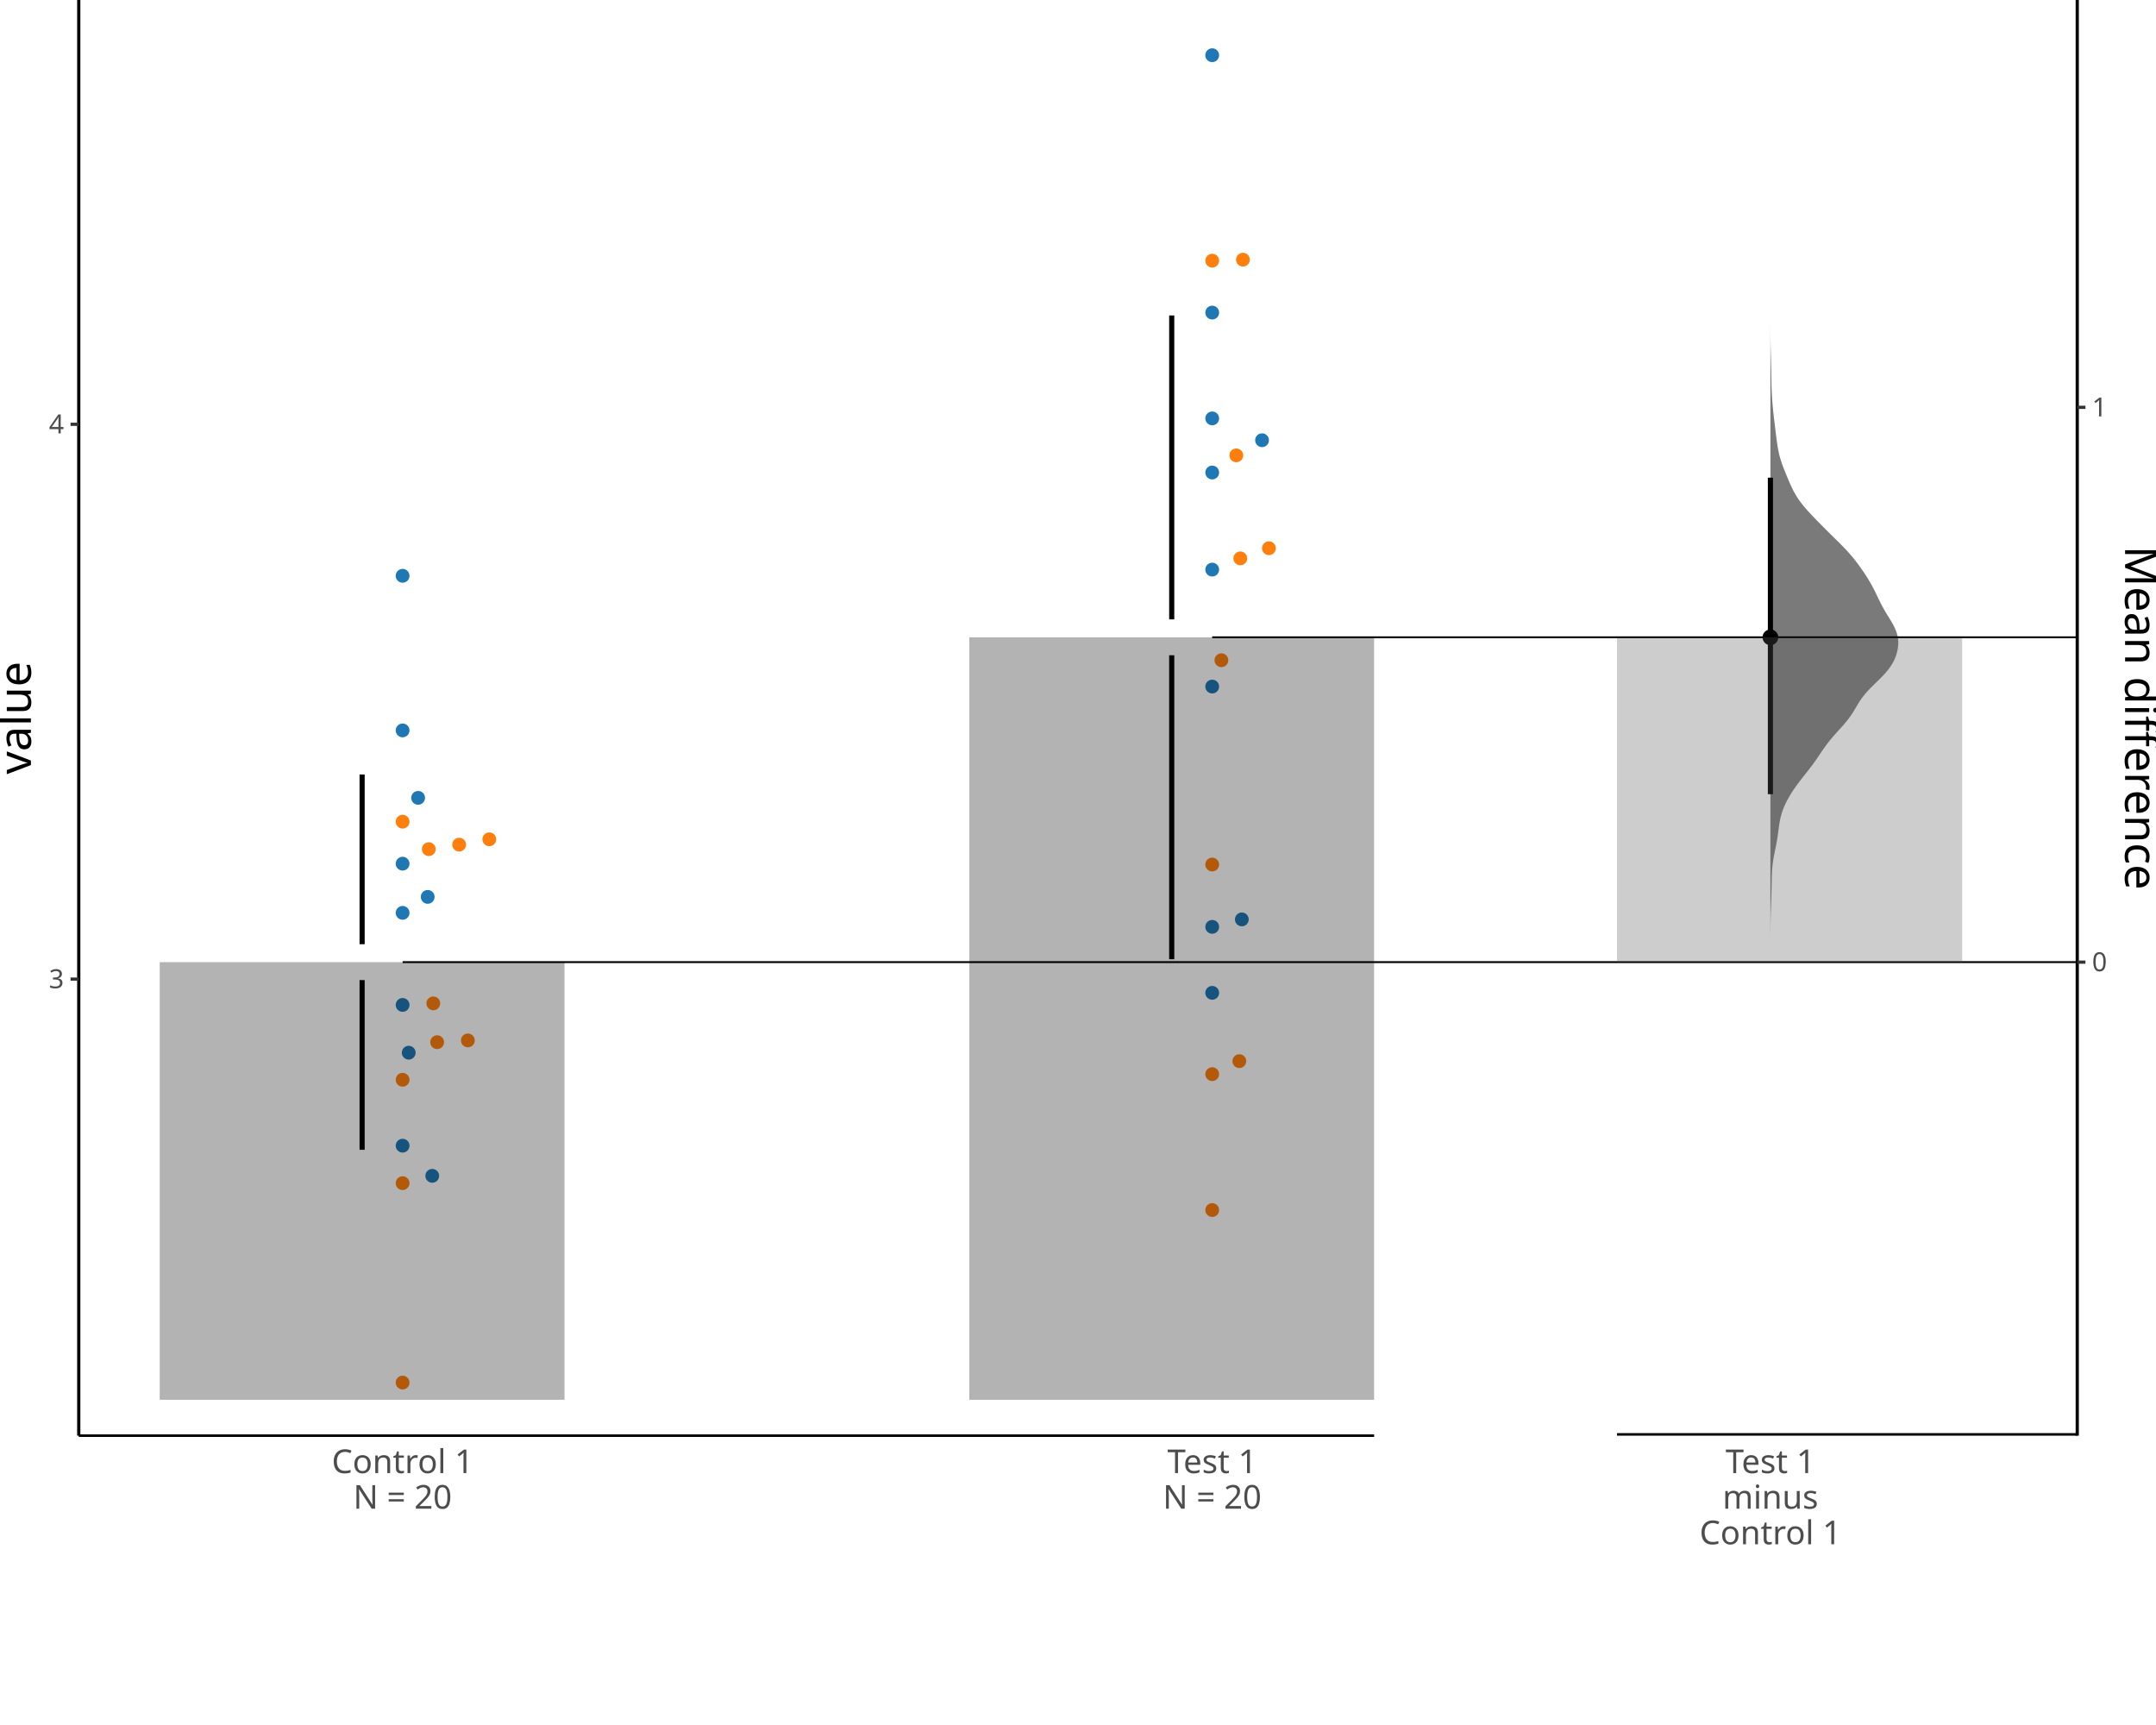
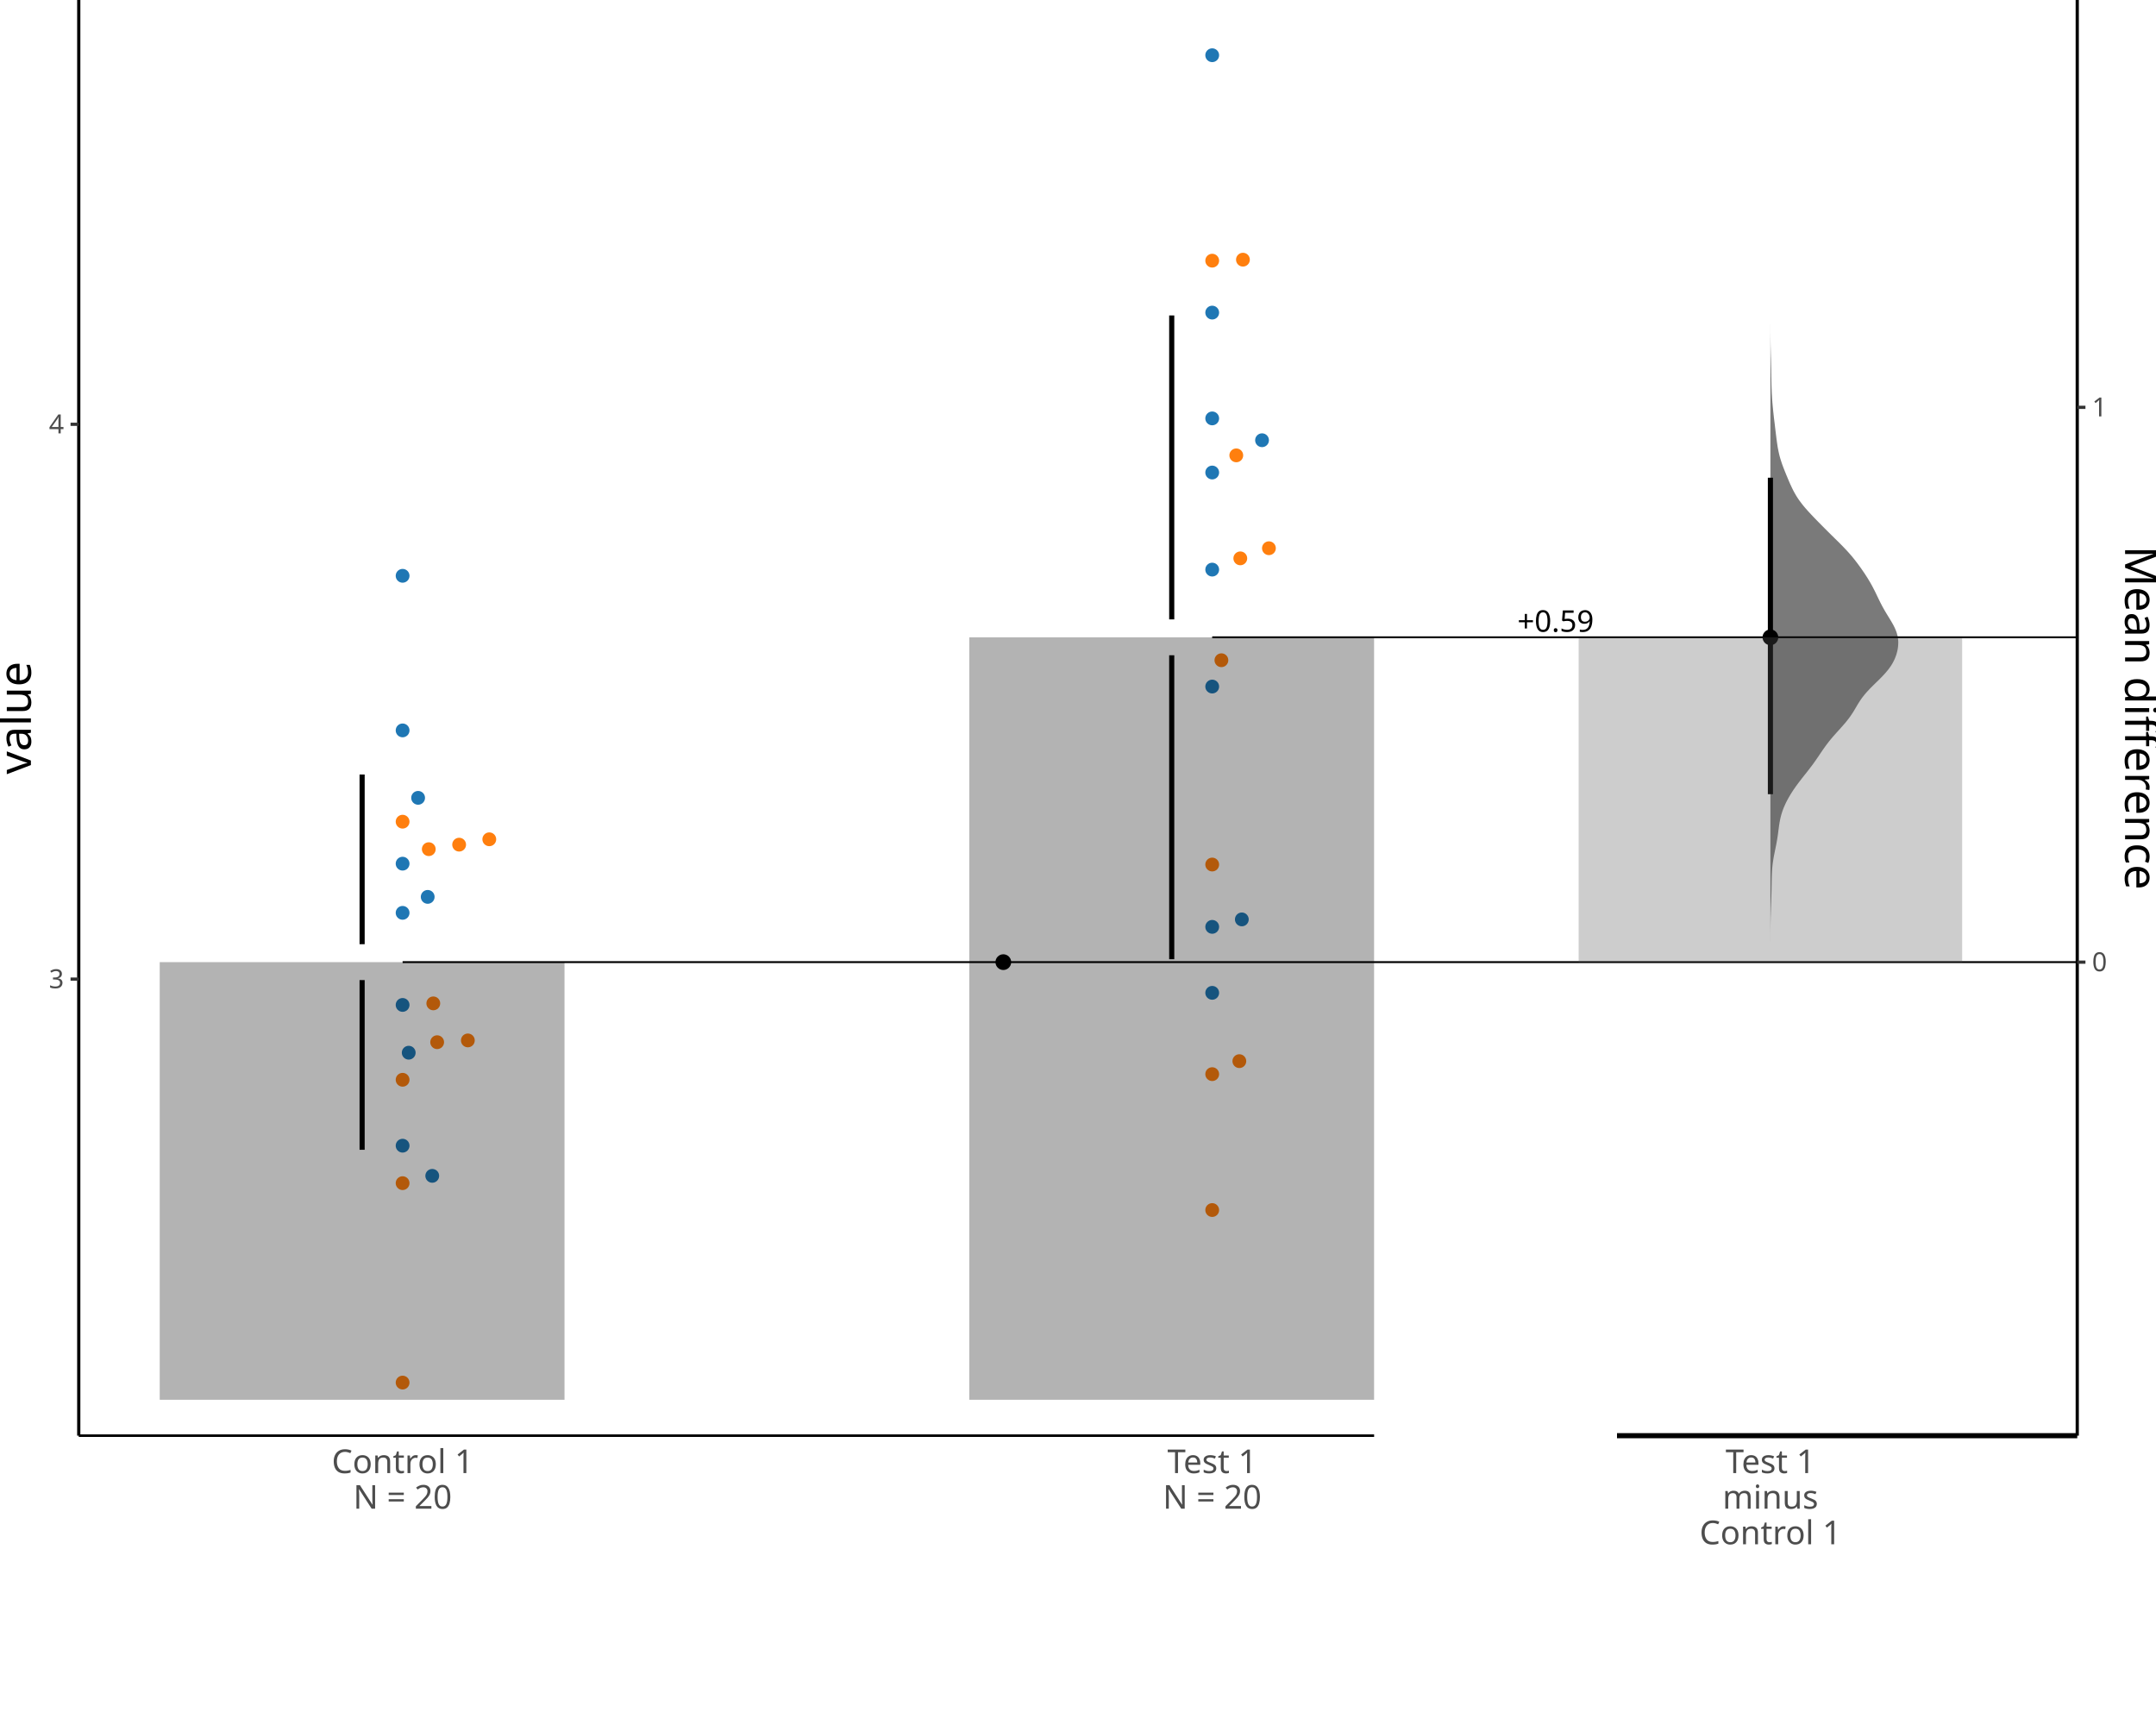
<svg xmlns="http://www.w3.org/2000/svg" class="svglite" data-engine-version="2.0" width="720.00pt" height="576.00pt" viewBox="0 0 720.00 576.00">
  <defs>
    <style type="text/css">
    .svglite line, .svglite polyline, .svglite polygon, .svglite path, .svglite rect, .svglite circle {
      fill: none;
      stroke: #000000;
      stroke-linecap: round;
      stroke-linejoin: round;
      stroke-miterlimit: 10.00;
    }
  </style>
  </defs>
  <rect width="100%" height="100%" style="stroke: none; fill: #FFFFFF;" />
  <defs>
    <clipPath id="cpMC4wMHw3MjAuMDB8MC4wMHw1NzYuMDA=">
      <rect x="0.00" y="0.00" width="720.00" height="576.00" />
    </clipPath>
  </defs>
  <g clip-path="url(#cpMC4wMHw3MjAuMDB8MC4wMHw1NzYuMDA=)">
</g>
  <defs>
    <clipPath id="cpMC4wMHw3MjAuMDB8MC4wMHw1MTguNDA=">
      <rect x="0.00" y="0.00" width="720.00" height="518.40" />
    </clipPath>
  </defs>
  <g clip-path="url(#cpMC4wMHw3MjAuMDB8MC4wMHw1MTguNDA=)">
</g>
  <g clip-path="url(#cpMC4wMHw3MjAuMDB8MC4wMHw1NzYuMDA=)">
</g>
  <defs>
    <clipPath id="cpMC4wMHw1NDAuMDB8MC4wMHw1MTguNDA=">
      <rect x="0.00" y="0.00" width="540.00" height="518.40" />
    </clipPath>
  </defs>
  <g clip-path="url(#cpMC4wMHw1NDAuMDB8MC4wMHw1MTguNDA=)">
    <rect x="-0" y="-0" width="540.00" height="518.40" style="stroke-width: 1.07; stroke: #FFFFFF; fill: #FFFFFF;" />
  </g>
  <g clip-path="url(#cpMC4wMHw3MjAuMDB8MC4wMHw1NzYuMDA=)">
    <rect x="26.30" y="-0" width="513.70" height="479.39" style="stroke-width: 1.07; stroke: none; fill: #FFFFFF;" />
    <circle cx="143.19" cy="283.55" r="1.95" style="stroke-width: 0.71; stroke: #FF7F0E; fill: #FF7F0E;" />
    <circle cx="134.45" cy="274.37" r="1.95" style="stroke-width: 0.71; stroke: #FF7F0E; fill: #FF7F0E;" />
    <circle cx="144.70" cy="335.04" r="1.95" style="stroke-width: 0.71; stroke: #FF7F0E; fill: #FF7F0E;" />
    <circle cx="134.45" cy="360.55" r="1.95" style="stroke-width: 0.71; stroke: #FF7F0E; fill: #FF7F0E;" />
    <circle cx="153.33" cy="282.04" r="1.95" style="stroke-width: 0.71; stroke: #FF7F0E; fill: #FF7F0E;" />
    <circle cx="134.45" cy="461.66" r="1.95" style="stroke-width: 0.71; stroke: #FF7F0E; fill: #FF7F0E;" />
    <circle cx="163.40" cy="280.25" r="1.95" style="stroke-width: 0.71; stroke: #FF7F0E; fill: #FF7F0E;" />
    <circle cx="156.24" cy="347.41" r="1.95" style="stroke-width: 0.71; stroke: #FF7F0E; fill: #FF7F0E;" />
    <circle cx="145.99" cy="348.00" r="1.95" style="stroke-width: 0.71; stroke: #FF7F0E; fill: #FF7F0E;" />
    <circle cx="134.45" cy="395.07" r="1.95" style="stroke-width: 0.71; stroke: #FF7F0E; fill: #FF7F0E;" />
    <circle cx="134.45" cy="335.56" r="1.95" style="stroke-width: 0.71; stroke: #1F77B4; fill: #1F77B4;" />
    <circle cx="134.45" cy="192.27" r="1.95" style="stroke-width: 0.71; stroke: #1F77B4; fill: #1F77B4;" />
    <circle cx="142.83" cy="299.48" r="1.95" style="stroke-width: 0.71; stroke: #1F77B4; fill: #1F77B4;" />
    <circle cx="134.45" cy="288.39" r="1.95" style="stroke-width: 0.71; stroke: #1F77B4; fill: #1F77B4;" />
    <circle cx="134.45" cy="382.56" r="1.95" style="stroke-width: 0.71; stroke: #1F77B4; fill: #1F77B4;" />
    <circle cx="139.63" cy="266.41" r="1.95" style="stroke-width: 0.71; stroke: #1F77B4; fill: #1F77B4;" />
    <circle cx="144.35" cy="392.63" r="1.95" style="stroke-width: 0.71; stroke: #1F77B4; fill: #1F77B4;" />
    <circle cx="136.49" cy="351.51" r="1.95" style="stroke-width: 0.71; stroke: #1F77B4; fill: #1F77B4;" />
    <circle cx="134.45" cy="243.89" r="1.95" style="stroke-width: 0.71; stroke: #1F77B4; fill: #1F77B4;" />
    <circle cx="134.45" cy="304.81" r="1.95" style="stroke-width: 0.71; stroke: #1F77B4; fill: #1F77B4;" />
    <circle cx="407.89" cy="220.46" r="1.95" style="stroke-width: 0.71; stroke: #FF7F0E; fill: #FF7F0E;" />
    <circle cx="404.82" cy="358.67" r="1.95" style="stroke-width: 0.71; stroke: #FF7F0E; fill: #FF7F0E;" />
    <circle cx="423.76" cy="183.06" r="1.95" style="stroke-width: 0.71; stroke: #FF7F0E; fill: #FF7F0E;" />
    <circle cx="404.82" cy="87.04" r="1.95" style="stroke-width: 0.71; stroke: #FF7F0E; fill: #FF7F0E;" />
    <circle cx="404.82" cy="288.68" r="1.95" style="stroke-width: 0.71; stroke: #FF7F0E; fill: #FF7F0E;" />
    <circle cx="404.82" cy="404.05" r="1.95" style="stroke-width: 0.71; stroke: #FF7F0E; fill: #FF7F0E;" />
    <circle cx="412.86" cy="152.05" r="1.95" style="stroke-width: 0.71; stroke: #FF7F0E; fill: #FF7F0E;" />
    <circle cx="415.08" cy="86.71" r="1.95" style="stroke-width: 0.71; stroke: #FF7F0E; fill: #FF7F0E;" />
    <circle cx="414.20" cy="186.44" r="1.95" style="stroke-width: 0.71; stroke: #FF7F0E; fill: #FF7F0E;" />
    <circle cx="413.88" cy="354.33" r="1.95" style="stroke-width: 0.71; stroke: #FF7F0E; fill: #FF7F0E;" />
    <circle cx="404.82" cy="229.25" r="1.95" style="stroke-width: 0.71; stroke: #1F77B4; fill: #1F77B4;" />
    <circle cx="414.71" cy="307.00" r="1.95" style="stroke-width: 0.71; stroke: #1F77B4; fill: #1F77B4;" />
    <circle cx="404.82" cy="331.52" r="1.95" style="stroke-width: 0.71; stroke: #1F77B4; fill: #1F77B4;" />
    <circle cx="404.82" cy="18.44" r="1.95" style="stroke-width: 0.71; stroke: #1F77B4; fill: #1F77B4;" />
    <circle cx="404.82" cy="104.38" r="1.95" style="stroke-width: 0.71; stroke: #1F77B4; fill: #1F77B4;" />
    <circle cx="421.46" cy="147.00" r="1.95" style="stroke-width: 0.71; stroke: #1F77B4; fill: #1F77B4;" />
    <circle cx="404.82" cy="157.78" r="1.95" style="stroke-width: 0.71; stroke: #1F77B4; fill: #1F77B4;" />
    <circle cx="404.82" cy="309.49" r="1.95" style="stroke-width: 0.71; stroke: #1F77B4; fill: #1F77B4;" />
    <circle cx="404.82" cy="190.20" r="1.95" style="stroke-width: 0.71; stroke: #1F77B4; fill: #1F77B4;" />
    <circle cx="404.82" cy="139.71" r="1.95" style="stroke-width: 0.71; stroke: #1F77B4; fill: #1F77B4;" />
    <line x1="134.45" y1="321.27" x2="540.00" y2="321.27" style="stroke-width: 0.64; stroke-linecap: butt;" />
    <line x1="404.82" y1="212.81" x2="540.00" y2="212.81" style="stroke-width: 0.64; stroke-linecap: butt;" />
    <line x1="120.93" y1="314.43" x2="120.93" y2="259.48" style="stroke-width: 1.71; stroke-linecap: square;" />
    <line x1="391.30" y1="205.96" x2="391.30" y2="106.19" style="stroke-width: 1.71; stroke-linecap: square;" />
    <line x1="120.93" y1="328.12" x2="120.93" y2="383.07" style="stroke-width: 1.71; stroke-linecap: square;" />
    <line x1="391.30" y1="219.66" x2="391.30" y2="319.44" style="stroke-width: 1.71; stroke-linecap: square;" />
    <line x1="26.30" y1="479.39" x2="458.89" y2="479.39" style="stroke-width: 0.85; stroke-linecap: butt;" />
    <rect x="53.34" y="321.27" width="135.18" height="146.13" style="stroke-width: 1.07; stroke: none; stroke-linecap: butt; stroke-linejoin: miter; fill: #000000; fill-opacity: 0.30;" />
    <rect x="323.70" y="212.81" width="135.18" height="254.59" style="stroke-width: 1.07; stroke: none; stroke-linecap: butt; stroke-linejoin: miter; fill: #000000; fill-opacity: 0.30;" />
    <polyline points="26.30,479.39 26.30,0.00 " style="stroke-width: 1.07; stroke-linecap: butt;" />
    <text x="21.37" y="329.97" text-anchor="end" style="font-size: 8.80px; fill: #4D4D4D; font-family: sans;" textLength="4.89px" lengthAdjust="spacingAndGlyphs">3</text>
    <text x="21.37" y="144.71" text-anchor="end" style="font-size: 8.80px; fill: #4D4D4D; font-family: sans;" textLength="4.89px" lengthAdjust="spacingAndGlyphs">4</text>
    <polyline points="23.56,326.94 26.30,326.94 " style="stroke-width: 1.07; stroke: #333333; stroke-linecap: butt;" />
    <polyline points="23.56,141.68 26.30,141.68 " style="stroke-width: 1.07; stroke: #333333; stroke-linecap: butt;" />
    <text x="134.45" y="491.89" text-anchor="middle" style="font-size: 11.00px; fill: #4D4D4D; font-family: sans;" textLength="44.64px" lengthAdjust="spacingAndGlyphs">Control 1</text>
    <text x="134.45" y="503.77" text-anchor="middle" style="font-size: 11.00px; fill: #4D4D4D; font-family: sans;" textLength="32.72px" lengthAdjust="spacingAndGlyphs">N = 20</text>
    <text x="404.82" y="491.89" text-anchor="middle" style="font-size: 11.00px; fill: #4D4D4D; font-family: sans;" textLength="30.57px" lengthAdjust="spacingAndGlyphs">Test 1</text>
    <text x="404.82" y="503.77" text-anchor="middle" style="font-size: 11.00px; fill: #4D4D4D; font-family: sans;" textLength="32.72px" lengthAdjust="spacingAndGlyphs">N = 20</text>
    <text transform="translate(10.32,239.70) rotate(-90)" text-anchor="middle" style="font-size: 15.00px; font-family: sans;" textLength="35.87px" lengthAdjust="spacingAndGlyphs">value</text>
  </g>
  <defs>
    <clipPath id="cpNTQwLjAwfDcyMC4wMHwwLjAwfDUxOC40MA==">
      <rect x="540.00" y="0.00" width="180.00" height="518.40" />
    </clipPath>
  </defs>
  <g clip-path="url(#cpNTQwLjAwfDcyMC4wMHwwLjAwfDUxOC40MA==)">
    <rect x="540.00" y="-0" width="180.00" height="518.40" style="stroke-width: 1.07; stroke: #FFFFFF; fill: #FFFFFF;" />
  </g>
  <g clip-path="url(#cpMC4wMHw3MjAuMDB8MC4wMHw1NzYuMDA=)">
- </g>
-   <defs>
-     <clipPath id="cpNTQwLjAwfDY5My43MHwwLjAwfDQ3OS4zOQ==">
-       <rect x="540.00" y="0.00" width="153.70" height="479.39" />
-     </clipPath>
-   </defs>
-   <g clip-path="url(#cpNTQwLjAwfDY5My43MHwwLjAwfDQ3OS4zOQ==)">
    <rect x="540.00" y="-0" width="153.70" height="479.39" style="stroke-width: 1.07; stroke: none; fill: #FFFFFF;" />
    <polygon points="591.23,314.90 591.23,314.50 591.24,314.09 591.24,313.68 591.24,313.28 591.24,312.87 591.24,312.46 591.24,312.06 591.24,311.65 591.24,311.25 591.25,310.84 591.25,310.43 591.25,310.03 591.26,309.62 591.26,309.21 591.27,308.81 591.27,308.40 591.28,307.99 591.29,307.59 591.30,307.18 591.30,306.78 591.31,306.37 591.32,305.96 591.34,305.56 591.35,305.15 591.36,304.74 591.37,304.34 591.39,303.93 591.40,303.52 591.41,303.12 591.43,302.71 591.44,302.31 591.46,301.90 591.47,301.49 591.49,301.09 591.50,300.68 591.51,300.27 591.53,299.87 591.54,299.46 591.55,299.05 591.57,298.65 591.58,298.24 591.59,297.84 591.60,297.43 591.61,297.02 591.62,296.62 591.62,296.21 591.63,295.80 591.64,295.40 591.65,294.99 591.65,294.58 591.66,294.18 591.67,293.77 591.68,293.36 591.69,292.96 591.70,292.55 591.72,292.15 591.73,291.74 591.75,291.33 591.77,290.93 591.80,290.52 591.83,290.11 591.86,289.71 591.90,289.30 591.94,288.89 591.99,288.49 592.04,288.08 592.10,287.68 592.16,287.27 592.22,286.86 592.29,286.46 592.36,286.05 592.44,285.64 592.52,285.24 592.60,284.83 592.68,284.42 592.76,284.02 592.85,283.61 592.93,283.21 593.01,282.80 593.10,282.39 593.18,281.99 593.25,281.58 593.33,281.17 593.40,280.77 593.47,280.36 593.54,279.95 593.60,279.55 593.66,279.14 593.72,278.74 593.78,278.33 593.83,277.92 593.88,277.52 593.93,277.11 593.99,276.70 594.04,276.30 594.10,275.89 594.15,275.48 594.22,275.08 594.28,274.67 594.36,274.27 594.43,273.86 594.52,273.45 594.61,273.05 594.71,272.64 594.82,272.23 594.93,271.83 595.06,271.42 595.19,271.01 595.33,270.61 595.48,270.20 595.64,269.79 595.81,269.39 595.99,268.98 596.17,268.58 596.36,268.17 596.56,267.76 596.77,267.36 596.99,266.95 597.21,266.54 597.44,266.14 597.68,265.73 597.92,265.32 598.17,264.92 598.43,264.51 598.69,264.11 598.96,263.70 599.24,263.29 599.53,262.89 599.81,262.48 600.11,262.07 600.41,261.67 600.72,261.26 601.03,260.85 601.34,260.45 601.65,260.04 601.97,259.64 602.29,259.23 602.61,258.82 602.94,258.42 603.26,258.01 603.58,257.60 603.89,257.20 604.21,256.79 604.52,256.38 604.83,255.98 605.14,255.57 605.44,255.17 605.73,254.76 606.02,254.35 606.31,253.95 606.59,253.54 606.87,253.13 607.15,252.73 607.43,252.32 607.70,251.91 607.97,251.51 608.25,251.10 608.53,250.70 608.80,250.29 609.09,249.88 609.38,249.48 609.67,249.07 609.97,248.66 610.28,248.26 610.59,247.85 610.91,247.44 611.24,247.04 611.58,246.63 611.92,246.22 612.27,245.82 612.63,245.41 612.99,245.01 613.35,244.60 613.72,244.19 614.09,243.79 614.46,243.38 614.82,242.97 615.18,242.57 615.54,242.16 615.90,241.75 616.24,241.35 616.58,240.94 616.90,240.54 617.22,240.13 617.53,239.72 617.82,239.32 618.11,238.91 618.38,238.50 618.65,238.10 618.91,237.69 619.16,237.28 619.40,236.88 619.64,236.47 619.88,236.07 620.12,235.66 620.36,235.25 620.61,234.85 620.87,234.44 621.13,234.03 621.40,233.63 621.69,233.22 621.99,232.81 622.30,232.41 622.63,232.00 622.97,231.60 623.32,231.19 623.69,230.78 624.07,230.38 624.45,229.97 624.85,229.56 625.26,229.16 625.67,228.75 626.08,228.34 626.50,227.94 626.91,227.53 627.33,227.13 627.74,226.72 628.14,226.31 628.54,225.91 628.92,225.50 629.30,225.09 629.66,224.69 630.01,224.28 630.35,223.87 630.67,223.47 630.97,223.06 631.26,222.65 631.54,222.25 631.79,221.84 632.03,221.44 632.25,221.03 632.46,220.62 632.65,220.22 632.83,219.81 632.99,219.40 633.14,219.00 633.28,218.59 633.40,218.18 633.51,217.78 633.61,217.37 633.69,216.97 633.77,216.56 633.82,216.15 633.87,215.75 633.90,215.34 633.92,214.93 633.93,214.53 633.92,214.12 633.89,213.71 633.85,213.31 633.79,212.90 633.72,212.50 633.63,212.09 633.52,211.68 633.40,211.28 633.26,210.87 633.10,210.46 632.93,210.06 632.75,209.65 632.55,209.24 632.35,208.84 632.13,208.43 631.90,208.03 631.67,207.62 631.42,207.21 631.18,206.81 630.93,206.40 630.68,205.99 630.43,205.59 630.18,205.18 629.93,204.77 629.69,204.37 629.45,203.96 629.22,203.56 628.99,203.15 628.76,202.74 628.54,202.34 628.33,201.93 628.12,201.52 627.91,201.12 627.71,200.71 627.51,200.30 627.31,199.90 627.12,199.49 626.92,199.08 626.73,198.68 626.53,198.27 626.34,197.87 626.14,197.46 625.93,197.05 625.72,196.65 625.51,196.24 625.30,195.83 625.08,195.43 624.85,195.02 624.62,194.61 624.39,194.21 624.14,193.80 623.90,193.40 623.65,192.99 623.39,192.58 623.13,192.18 622.87,191.77 622.60,191.36 622.32,190.96 622.04,190.55 621.76,190.14 621.48,189.74 621.19,189.33 620.89,188.93 620.60,188.52 620.29,188.11 619.98,187.71 619.67,187.30 619.35,186.89 619.03,186.49 618.70,186.08 618.36,185.67 618.01,185.27 617.66,184.86 617.30,184.46 616.93,184.05 616.55,183.64 616.17,183.24 615.78,182.83 615.39,182.42 614.99,182.02 614.59,181.61 614.18,181.20 613.78,180.80 613.36,180.39 612.95,179.99 612.54,179.58 612.13,179.17 611.71,178.77 611.30,178.36 610.89,177.95 610.48,177.55 610.07,177.14 609.66,176.73 609.26,176.33 608.85,175.92 608.45,175.51 608.05,175.11 607.65,174.70 607.25,174.30 606.85,173.89 606.45,173.48 606.06,173.08 605.67,172.67 605.28,172.26 604.90,171.86 604.52,171.45 604.14,171.04 603.77,170.64 603.41,170.23 603.05,169.83 602.70,169.42 602.36,169.01 602.03,168.61 601.71,168.20 601.40,167.79 601.10,167.39 600.80,166.98 600.52,166.57 600.25,166.17 599.99,165.76 599.75,165.36 599.51,164.95 599.28,164.54 599.06,164.14 598.84,163.73 598.64,163.32 598.44,162.92 598.25,162.51 598.06,162.10 597.87,161.70 597.69,161.29 597.52,160.89 597.34,160.48 597.17,160.07 597.00,159.67 596.83,159.26 596.66,158.85 596.49,158.45 596.33,158.04 596.16,157.63 596.00,157.23 595.84,156.82 595.68,156.42 595.52,156.01 595.37,155.60 595.22,155.20 595.08,154.79 594.94,154.38 594.81,153.98 594.68,153.57 594.55,153.16 594.44,152.76 594.32,152.35 594.22,151.94 594.12,151.54 594.03,151.13 593.94,150.73 593.86,150.32 593.78,149.91 593.70,149.51 593.63,149.10 593.57,148.69 593.51,148.29 593.45,147.88 593.39,147.47 593.34,147.07 593.28,146.66 593.23,146.26 593.18,145.85 593.13,145.44 593.08,145.04 593.03,144.63 592.98,144.22 592.93,143.82 592.88,143.41 592.83,143.00 592.78,142.60 592.74,142.19 592.69,141.79 592.64,141.38 592.59,140.97 592.54,140.57 592.49,140.16 592.44,139.75 592.39,139.35 592.35,138.94 592.30,138.53 592.26,138.13 592.21,137.72 592.17,137.32 592.13,136.91 592.09,136.50 592.05,136.10 592.01,135.69 591.97,135.28 591.94,134.88 591.90,134.47 591.87,134.06 591.84,133.66 591.81,133.25 591.78,132.85 591.76,132.44 591.74,132.03 591.71,131.63 591.69,131.22 591.67,130.81 591.66,130.41 591.64,130.00 591.63,129.59 591.61,129.19 591.60,128.78 591.59,128.37 591.58,127.97 591.57,127.56 591.56,127.16 591.56,126.75 591.55,126.34 591.54,125.94 591.53,125.53 591.53,125.12 591.52,124.72 591.51,124.31 591.51,123.90 591.50,123.50 591.49,123.09 591.48,122.69 591.47,122.28 591.46,121.87 591.45,121.47 591.44,121.06 591.43,120.65 591.42,120.25 591.41,119.84 591.40,119.43 591.38,119.03 591.37,118.62 591.36,118.22 591.35,117.81 591.34,117.40 591.33,117.00 591.32,116.59 591.31,116.18 591.30,115.78 591.29,115.37 591.28,114.96 591.28,114.56 591.27,114.15 591.27,113.75 591.26,113.34 591.26,112.93 591.25,112.53 591.25,112.12 591.25,111.71 591.24,111.31 591.24,110.90 591.24,110.49 591.24,110.09 591.24,109.68 591.24,109.28 591.24,108.87 591.24,108.46 591.23,108.06 591.23,107.65 591.23,107.24 " style="stroke-width: 0.75; stroke: none; fill: #595959; fill-opacity: 0.80;" />
    <line x1="591.23" y1="264.34" x2="591.23" y2="160.36" style="stroke-width: 1.71; stroke-linecap: square;" />
    <circle cx="591.23" cy="212.81" r="2.25" style="stroke-width: 0.75; fill: #000000;" />
    <line x1="335.06" y1="321.27" x2="335.06" y2="321.27" style="stroke-width: 1.71; stroke-linecap: square;" />
    <circle cx="335.06" cy="321.27" r="2.25" style="stroke-width: 0.75; fill: #000000;" />
    <line x1="540.00" y1="212.81" x2="693.70" y2="212.81" style="stroke-width: 0.64; stroke-linecap: butt;" />
    <line x1="540.00" y1="321.27" x2="693.70" y2="321.27" style="stroke-width: 0.64; stroke-linecap: butt;" />
    <line x1="540.00" y1="479.39" x2="693.70" y2="479.39" style="stroke-width: 1.71; stroke-linecap: butt;" />
    <rect x="527.19" y="212.81" width="128.08" height="108.46" style="stroke-width: 1.07; stroke: none; stroke-linecap: butt; stroke-linejoin: miter; fill: #595959; fill-opacity: 0.30;" />
-     <text x="519.51" y="212.81" text-anchor="middle" style="font-size: 10.00px; font-family: sans;" textLength="25.31px" lengthAdjust="spacingAndGlyphs">+0.59</text>
-   </g>
-   <g clip-path="url(#cpMC4wMHw3MjAuMDB8MC4wMHw1NzYuMDA=)">
+     <text x="519.51" y="210.96" text-anchor="middle" style="font-size: 10.00px; font-family: sans;" textLength="25.31px" lengthAdjust="spacingAndGlyphs">+0.59</text>
    <polyline points="693.70,479.39 693.70,0.00 " style="stroke-width: 1.07; stroke-linecap: butt;" />
    <polyline points="696.44,321.27 693.70,321.27 " style="stroke-width: 1.07; stroke: #333333; stroke-linecap: butt;" />
    <polyline points="696.44,136.01 693.70,136.01 " style="stroke-width: 1.07; stroke: #333333; stroke-linecap: butt;" />
    <text x="698.63" y="324.30" style="font-size: 8.80px; fill: #4D4D4D; font-family: sans;" textLength="4.89px" lengthAdjust="spacingAndGlyphs">0</text>
    <text x="698.63" y="139.04" style="font-size: 8.80px; fill: #4D4D4D; font-family: sans;" textLength="4.89px" lengthAdjust="spacingAndGlyphs">1</text>
    <text x="591.23" y="491.89" text-anchor="middle" style="font-size: 11.00px; fill: #4D4D4D; font-family: sans;" textLength="30.57px" lengthAdjust="spacingAndGlyphs">Test 1</text>
    <text x="591.23" y="503.77" text-anchor="middle" style="font-size: 11.00px; fill: #4D4D4D; font-family: sans;" textLength="29.35px" lengthAdjust="spacingAndGlyphs">minus</text>
    <text x="591.23" y="515.65" text-anchor="middle" style="font-size: 11.00px; fill: #4D4D4D; font-family: sans;" textLength="44.64px" lengthAdjust="spacingAndGlyphs">Control 1</text>
    <text transform="translate(709.68,239.70) rotate(90)" text-anchor="middle" style="font-size: 15.00px; font-family: sans;" textLength="107.58px" lengthAdjust="spacingAndGlyphs">Mean difference</text>
  </g>
</svg>
